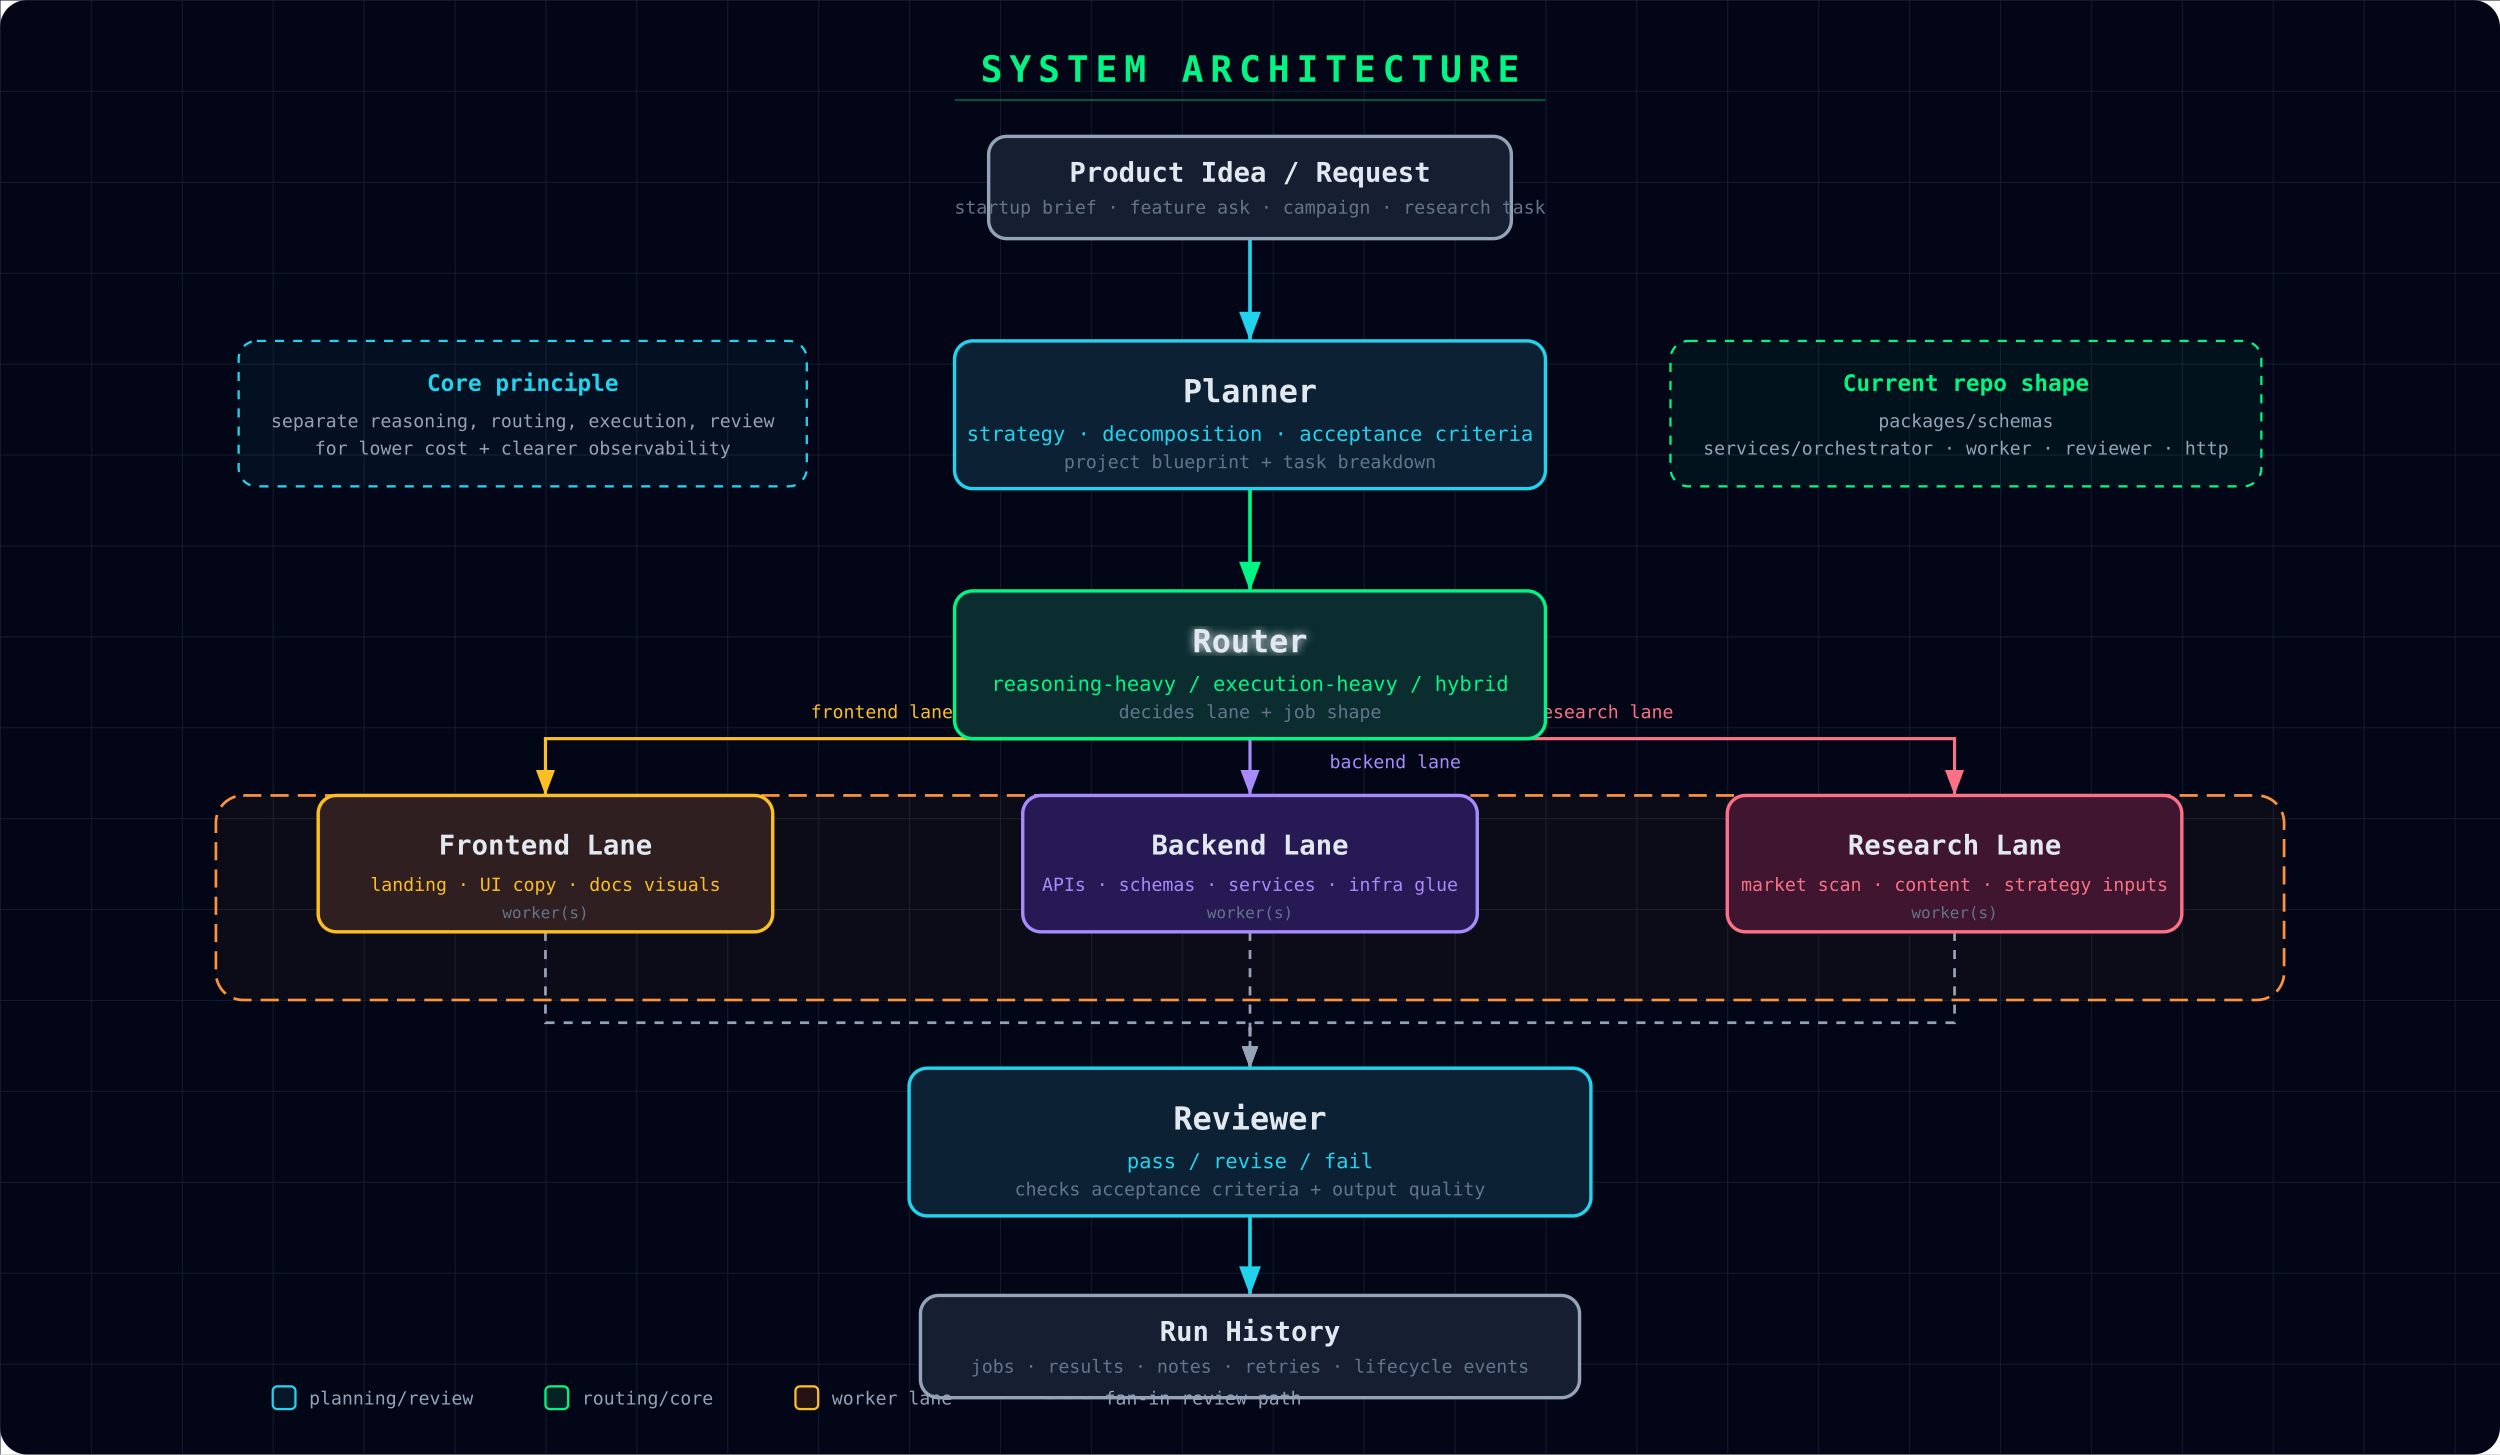
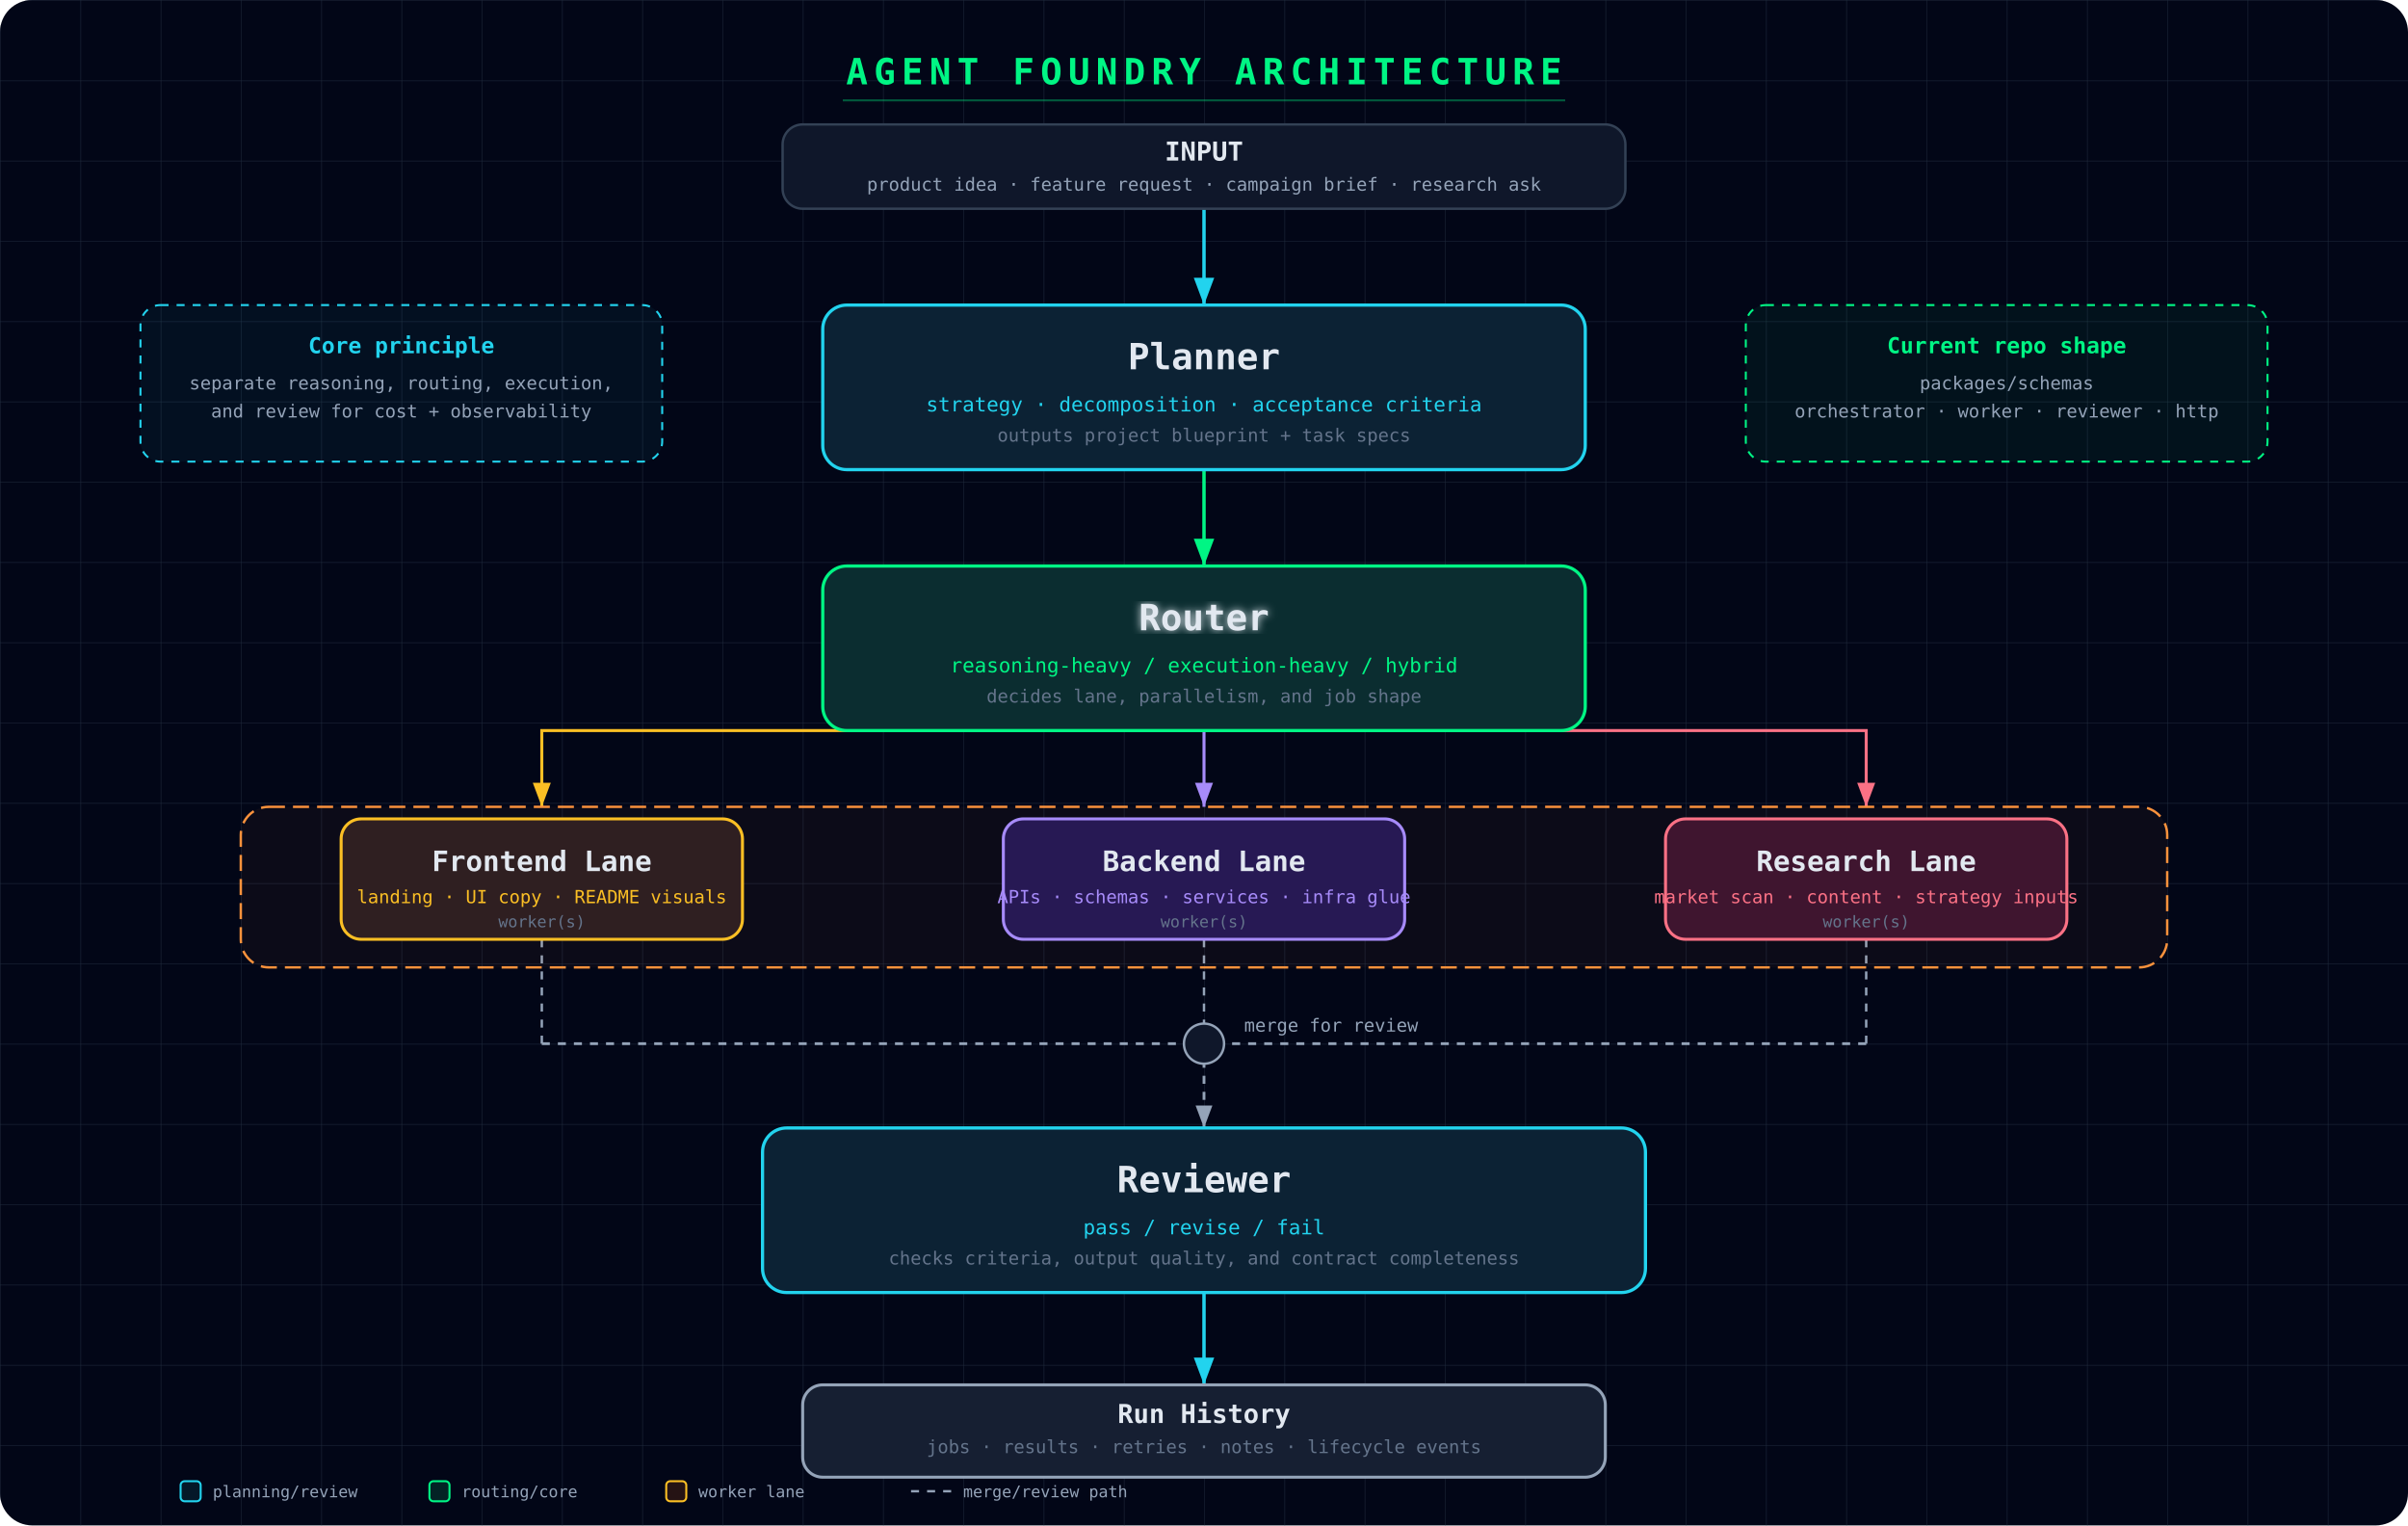
- <svg xmlns="http://www.w3.org/2000/svg" viewBox="0 0 1100 640" width="1100" height="640">
+ <svg xmlns="http://www.w3.org/2000/svg" viewBox="0 0 1200 760" width="1200" height="760">
  <defs>
    <pattern id="grid" width="40" height="40" patternUnits="userSpaceOnUse">
      <path d="M 40 0 L 0 0 0 40" fill="none" stroke="#1e293b" stroke-width="0.5" />
    </pattern>
    <marker id="arr-c" markerWidth="8" markerHeight="6" refX="8" refY="3" orient="auto">
      <polygon points="0 0, 8 3, 0 6" fill="#22d3ee" />
    </marker>
    <marker id="arr-e" markerWidth="8" markerHeight="6" refX="8" refY="3" orient="auto">
      <polygon points="0 0, 8 3, 0 6" fill="#00F584" />
    </marker>
    <marker id="arr-a" markerWidth="8" markerHeight="6" refX="8" refY="3" orient="auto">
      <polygon points="0 0, 8 3, 0 6" fill="#fbbf24" />
    </marker>
    <marker id="arr-v" markerWidth="8" markerHeight="6" refX="8" refY="3" orient="auto">
      <polygon points="0 0, 8 3, 0 6" fill="#a78bfa" />
    </marker>
    <marker id="arr-r" markerWidth="8" markerHeight="6" refX="8" refY="3" orient="auto">
      <polygon points="0 0, 8 3, 0 6" fill="#fb7185" />
    </marker>
    <marker id="arr-s" markerWidth="8" markerHeight="6" refX="8" refY="3" orient="auto">
      <polygon points="0 0, 8 3, 0 6" fill="#94a3b8" />
    </marker>
    <filter id="glow">
      <feGaussianBlur stdDeviation="2" result="b" />
      <feMerge>
        <feMergeNode in="b" />
        <feMergeNode in="SourceGraphic" />
      </feMerge>
    </filter>
  </defs>
-   <rect width="1100" height="640" fill="#020617" rx="12" />
-   <rect width="1100" height="640" fill="url(#grid)" />
-   <text x="550" y="36" text-anchor="middle" font-family="monospace" font-size="16" fill="#00F584" font-weight="700" letter-spacing="3">SYSTEM ARCHITECTURE</text>
-   <line x1="420" y1="44" x2="680" y2="44" stroke="#00F584" stroke-width="0.8" opacity="0.35" />
-   <line x1="550" y1="105" x2="550" y2="150" stroke="#22d3ee" stroke-width="1.6" marker-end="url(#arr-c)" />
-   <line x1="550" y1="215" x2="550" y2="260" stroke="#00F584" stroke-width="1.6" marker-end="url(#arr-e)" />
-   <path d="M 550 325 L 240 325 L 240 350" fill="none" stroke="#fbbf24" stroke-width="1.4" marker-end="url(#arr-a)" />
-   <text x="388" y="316" font-family="monospace" font-size="8" fill="#fbbf24" text-anchor="middle">frontend lane</text>
-   <path d="M 550 325 L 550 350" fill="none" stroke="#a78bfa" stroke-width="1.4" marker-end="url(#arr-v)" />
-   <text x="585" y="338" font-family="monospace" font-size="8" fill="#a78bfa">backend lane</text>
-   <path d="M 550 325 L 860 325 L 860 350" fill="none" stroke="#fb7185" stroke-width="1.4" marker-end="url(#arr-r)" />
-   <text x="705" y="316" font-family="monospace" font-size="8" fill="#fb7185" text-anchor="middle">research lane</text>
-   <path d="M 240 410 L 240 450 L 550 450 L 550 470" fill="none" stroke="#94a3b8" stroke-width="1.2" stroke-dasharray="4,4" marker-end="url(#arr-s)" />
-   <path d="M 550 410 L 550 470" fill="none" stroke="#94a3b8" stroke-width="1.2" stroke-dasharray="4,4" marker-end="url(#arr-s)" />
-   <path d="M 860 410 L 860 450 L 550 450 L 550 470" fill="none" stroke="#94a3b8" stroke-width="1.2" stroke-dasharray="4,4" marker-end="url(#arr-s)" />
-   <line x1="550" y1="535" x2="550" y2="570" stroke="#22d3ee" stroke-width="1.6" marker-end="url(#arr-c)" />
-   <rect x="435" y="60" width="230" height="45" rx="8" fill="#0f172a" />
-   <rect x="435" y="60" width="230" height="45" rx="8" fill="rgba(30,41,59,0.5)" stroke="#94a3b8" stroke-width="1.5" />
-   <text x="550" y="80" text-anchor="middle" font-family="monospace" font-size="12" fill="#e2e8f0" font-weight="700">Product Idea / Request</text>
-   <text x="550" y="94" text-anchor="middle" font-family="monospace" font-size="8" fill="#64748b">startup brief · feature ask · campaign · research task</text>
-   <rect x="420" y="150" width="260" height="65" rx="8" fill="#0f172a" />
-   <rect x="420" y="150" width="260" height="65" rx="8" fill="rgba(8,51,68,0.4)" stroke="#22d3ee" stroke-width="1.5" />
-   <text x="550" y="177" text-anchor="middle" font-family="monospace" font-size="14" fill="#e2e8f0" font-weight="800">Planner</text>
-   <text x="550" y="194" text-anchor="middle" font-family="monospace" font-size="9" fill="#22d3ee">strategy · decomposition · acceptance criteria</text>
-   <text x="550" y="206" text-anchor="middle" font-family="monospace" font-size="8" fill="#64748b">project blueprint + task breakdown</text>
-   <rect x="420" y="260" width="260" height="65" rx="8" fill="#0f172a" />
-   <rect x="420" y="260" width="260" height="65" rx="8" fill="rgba(6,78,59,0.4)" stroke="#00F584" stroke-width="1.5" />
-   <text x="550" y="287" text-anchor="middle" font-family="monospace" font-size="14" fill="#e2e8f0" font-weight="800" filter="url(#glow)">Router</text>
-   <text x="550" y="304" text-anchor="middle" font-family="monospace" font-size="9" fill="#00F584">reasoning-heavy / execution-heavy / hybrid</text>
-   <text x="550" y="316" text-anchor="middle" font-family="monospace" font-size="8" fill="#64748b">decides lane + job shape</text>
-   <rect x="95" y="350" width="910" height="90" rx="12" fill="rgba(251,146,60,0.04)" stroke="#fb923c" stroke-width="1.2" stroke-dasharray="8,4" />
-   <text x="550" y="366" text-anchor="middle" font-family="monospace" font-size="10" fill="#fb923c" font-weight="700">WORKER SWARM</text>
-   <rect x="140" y="350" width="200" height="60" rx="8" fill="#0f172a" />
-   <rect x="140" y="350" width="200" height="60" rx="8" fill="rgba(120,53,15,0.3)" stroke="#fbbf24" stroke-width="1.5" />
-   <text x="240" y="376" text-anchor="middle" font-family="monospace" font-size="12" fill="#e2e8f0" font-weight="700">Frontend Lane</text>
-   <text x="240" y="392" text-anchor="middle" font-family="monospace" font-size="8" fill="#fbbf24">landing · UI copy · docs visuals</text>
-   <text x="240" y="404" text-anchor="middle" font-family="monospace" font-size="7" fill="#64748b">worker(s)</text>
-   <rect x="450" y="350" width="200" height="60" rx="8" fill="#0f172a" />
-   <rect x="450" y="350" width="200" height="60" rx="8" fill="rgba(76,29,149,0.4)" stroke="#a78bfa" stroke-width="1.5" />
-   <text x="550" y="376" text-anchor="middle" font-family="monospace" font-size="12" fill="#e2e8f0" font-weight="700">Backend Lane</text>
-   <text x="550" y="392" text-anchor="middle" font-family="monospace" font-size="8" fill="#a78bfa">APIs · schemas · services · infra glue</text>
-   <text x="550" y="404" text-anchor="middle" font-family="monospace" font-size="7" fill="#64748b">worker(s)</text>
-   <rect x="760" y="350" width="200" height="60" rx="8" fill="#0f172a" />
-   <rect x="760" y="350" width="200" height="60" rx="8" fill="rgba(136,19,55,0.4)" stroke="#fb7185" stroke-width="1.5" />
-   <text x="860" y="376" text-anchor="middle" font-family="monospace" font-size="12" fill="#e2e8f0" font-weight="700">Research Lane</text>
-   <text x="860" y="392" text-anchor="middle" font-family="monospace" font-size="8" fill="#fb7185">market scan · content · strategy inputs</text>
-   <text x="860" y="404" text-anchor="middle" font-family="monospace" font-size="7" fill="#64748b">worker(s)</text>
-   <rect x="400" y="470" width="300" height="65" rx="8" fill="#0f172a" />
-   <rect x="400" y="470" width="300" height="65" rx="8" fill="rgba(8,51,68,0.4)" stroke="#22d3ee" stroke-width="1.5" />
-   <text x="550" y="497" text-anchor="middle" font-family="monospace" font-size="14" fill="#e2e8f0" font-weight="800">Reviewer</text>
-   <text x="550" y="514" text-anchor="middle" font-family="monospace" font-size="9" fill="#22d3ee">pass / revise / fail</text>
-   <text x="550" y="526" text-anchor="middle" font-family="monospace" font-size="8" fill="#64748b">checks acceptance criteria + output quality</text>
-   <rect x="405" y="570" width="290" height="45" rx="8" fill="#0f172a" />
-   <rect x="405" y="570" width="290" height="45" rx="8" fill="rgba(30,41,59,0.5)" stroke="#94a3b8" stroke-width="1.5" />
-   <text x="550" y="590" text-anchor="middle" font-family="monospace" font-size="12" fill="#e2e8f0" font-weight="700">Run History</text>
-   <text x="550" y="604" text-anchor="middle" font-family="monospace" font-size="8" fill="#64748b">jobs · results · notes · retries · lifecycle events</text>
-   <rect x="735" y="150" width="260" height="64" rx="8" fill="rgba(0,245,132,0.05)" stroke="#00F584" stroke-width="1" stroke-dasharray="4,4" />
-   <text x="865" y="172" text-anchor="middle" font-family="monospace" font-size="10" fill="#00F584" font-weight="700">Current repo shape</text>
-   <text x="865" y="188" text-anchor="middle" font-family="monospace" font-size="8" fill="#94a3b8">packages/schemas</text>
-   <text x="865" y="200" text-anchor="middle" font-family="monospace" font-size="8" fill="#94a3b8">services/orchestrator · worker · reviewer · http</text>
-   <rect x="105" y="150" width="250" height="64" rx="8" fill="rgba(34,211,238,0.05)" stroke="#22d3ee" stroke-width="1" stroke-dasharray="4,4" />
-   <text x="230" y="172" text-anchor="middle" font-family="monospace" font-size="10" fill="#22d3ee" font-weight="700">Core principle</text>
-   <text x="230" y="188" text-anchor="middle" font-family="monospace" font-size="8" fill="#94a3b8">separate reasoning, routing, execution, review</text>
-   <text x="230" y="200" text-anchor="middle" font-family="monospace" font-size="8" fill="#94a3b8">for lower cost + clearer observability</text>
-   <g transform="translate(120, 620)" font-family="monospace">
+   <rect width="1200" height="760" fill="#020617" rx="16" />
+   <rect width="1200" height="760" fill="url(#grid)" rx="16" />
+   <text x="600" y="42" text-anchor="middle" font-family="monospace" font-size="18" fill="#00F584" font-weight="700" letter-spacing="3">AGENT FOUNDRY ARCHITECTURE</text>
+   <line x1="420" y1="50" x2="780" y2="50" stroke="#00F584" opacity="0.35" />
+   <line x1="600" y1="104" x2="600" y2="152" stroke="#22d3ee" stroke-width="1.7" marker-end="url(#arr-c)" />
+   <line x1="600" y1="234" x2="600" y2="282" stroke="#00F584" stroke-width="1.7" marker-end="url(#arr-e)" />
+   <path d="M 600 364 L 270 364 L 270 402" fill="none" stroke="#fbbf24" stroke-width="1.5" marker-end="url(#arr-a)" />
+   <path d="M 600 364 L 600 402" fill="none" stroke="#a78bfa" stroke-width="1.5" marker-end="url(#arr-v)" />
+   <path d="M 600 364 L 930 364 L 930 402" fill="none" stroke="#fb7185" stroke-width="1.5" marker-end="url(#arr-r)" />
+   <text x="435" y="350" font-family="monospace" font-size="9" fill="#fbbf24">route to one or more lanes</text>
+   <line x1="270" y1="468" x2="270" y2="520" stroke="#94a3b8" stroke-width="1.2" stroke-dasharray="4,4" />
+   <line x1="600" y1="468" x2="600" y2="520" stroke="#94a3b8" stroke-width="1.2" stroke-dasharray="4,4" />
+   <line x1="930" y1="468" x2="930" y2="520" stroke="#94a3b8" stroke-width="1.2" stroke-dasharray="4,4" />
+   <line x1="270" y1="520" x2="930" y2="520" stroke="#94a3b8" stroke-width="1.4" stroke-dasharray="4,4" />
+   <line x1="600" y1="520" x2="600" y2="562" stroke="#94a3b8" stroke-width="1.4" stroke-dasharray="4,4" marker-end="url(#arr-s)" />
+   <text x="620" y="514" font-family="monospace" font-size="9" fill="#94a3b8">merge for review</text>
+   <line x1="600" y1="644" x2="600" y2="690" stroke="#22d3ee" stroke-width="1.7" marker-end="url(#arr-c)" />
+   <rect x="390" y="62" width="420" height="42" rx="10" fill="#0f172a" stroke="#334155" stroke-width="1.2" />
+   <text x="600" y="80" text-anchor="middle" font-family="monospace" font-size="13" fill="#e2e8f0" font-weight="700">INPUT</text>
+   <text x="600" y="95" text-anchor="middle" font-family="monospace" font-size="9" fill="#94a3b8">product idea · feature request · campaign brief · research ask</text>
+   <rect x="410" y="152" width="380" height="82" rx="12" fill="#0f172a" />
+   <rect x="410" y="152" width="380" height="82" rx="12" fill="rgba(8,51,68,0.4)" stroke="#22d3ee" stroke-width="1.6" />
+   <text x="600" y="184" text-anchor="middle" font-family="monospace" font-size="18" fill="#e2e8f0" font-weight="800">Planner</text>
+   <text x="600" y="205" text-anchor="middle" font-family="monospace" font-size="10" fill="#22d3ee">strategy · decomposition · acceptance criteria</text>
+   <text x="600" y="220" text-anchor="middle" font-family="monospace" font-size="9" fill="#64748b">outputs project blueprint + task specs</text>
+   <rect x="410" y="282" width="380" height="82" rx="12" fill="#0f172a" />
+   <rect x="410" y="282" width="380" height="82" rx="12" fill="rgba(6,78,59,0.4)" stroke="#00F584" stroke-width="1.6" />
+   <text x="600" y="314" text-anchor="middle" font-family="monospace" font-size="18" fill="#e2e8f0" font-weight="800" filter="url(#glow)">Router</text>
+   <text x="600" y="335" text-anchor="middle" font-family="monospace" font-size="10" fill="#00F584">reasoning-heavy / execution-heavy / hybrid</text>
+   <text x="600" y="350" text-anchor="middle" font-family="monospace" font-size="9" fill="#64748b">decides lane, parallelism, and job shape</text>
+   <rect x="120" y="402" width="960" height="80" rx="14" fill="rgba(251,146,60,0.04)" stroke="#fb923c" stroke-width="1.2" stroke-dasharray="8,4" />
+   <text x="600" y="422" text-anchor="middle" font-family="monospace" font-size="11" fill="#fb923c" font-weight="700">WORKER SWARM</text>
+   <rect x="170" y="408" width="200" height="60" rx="10" fill="#0f172a" />
+   <rect x="170" y="408" width="200" height="60" rx="10" fill="rgba(120,53,15,0.3)" stroke="#fbbf24" stroke-width="1.5" />
+   <text x="270" y="434" text-anchor="middle" font-family="monospace" font-size="14" fill="#e2e8f0" font-weight="700">Frontend Lane</text>
+   <text x="270" y="450" text-anchor="middle" font-family="monospace" font-size="9" fill="#fbbf24">landing · UI copy · README visuals</text>
+   <text x="270" y="462" text-anchor="middle" font-family="monospace" font-size="8" fill="#64748b">worker(s)</text>
+   <rect x="500" y="408" width="200" height="60" rx="10" fill="#0f172a" />
+   <rect x="500" y="408" width="200" height="60" rx="10" fill="rgba(76,29,149,0.4)" stroke="#a78bfa" stroke-width="1.5" />
+   <text x="600" y="434" text-anchor="middle" font-family="monospace" font-size="14" fill="#e2e8f0" font-weight="700">Backend Lane</text>
+   <text x="600" y="450" text-anchor="middle" font-family="monospace" font-size="9" fill="#a78bfa">APIs · schemas · services · infra glue</text>
+   <text x="600" y="462" text-anchor="middle" font-family="monospace" font-size="8" fill="#64748b">worker(s)</text>
+   <rect x="830" y="408" width="200" height="60" rx="10" fill="#0f172a" />
+   <rect x="830" y="408" width="200" height="60" rx="10" fill="rgba(136,19,55,0.4)" stroke="#fb7185" stroke-width="1.5" />
+   <text x="930" y="434" text-anchor="middle" font-family="monospace" font-size="14" fill="#e2e8f0" font-weight="700">Research Lane</text>
+   <text x="930" y="450" text-anchor="middle" font-family="monospace" font-size="9" fill="#fb7185">market scan · content · strategy inputs</text>
+   <text x="930" y="462" text-anchor="middle" font-family="monospace" font-size="8" fill="#64748b">worker(s)</text>
+   <circle cx="600" cy="520" r="10" fill="#0f172a" stroke="#94a3b8" stroke-width="1.2" />
+   <rect x="380" y="562" width="440" height="82" rx="12" fill="#0f172a" />
+   <rect x="380" y="562" width="440" height="82" rx="12" fill="rgba(8,51,68,0.4)" stroke="#22d3ee" stroke-width="1.6" />
+   <text x="600" y="594" text-anchor="middle" font-family="monospace" font-size="18" fill="#e2e8f0" font-weight="800">Reviewer</text>
+   <text x="600" y="615" text-anchor="middle" font-family="monospace" font-size="10" fill="#22d3ee">pass / revise / fail</text>
+   <text x="600" y="630" text-anchor="middle" font-family="monospace" font-size="9" fill="#64748b">checks criteria, output quality, and contract completeness</text>
+   <rect x="400" y="690" width="400" height="46" rx="10" fill="#0f172a" />
+   <rect x="400" y="690" width="400" height="46" rx="10" fill="rgba(30,41,59,0.5)" stroke="#94a3b8" stroke-width="1.5" />
+   <text x="600" y="709" text-anchor="middle" font-family="monospace" font-size="13" fill="#e2e8f0" font-weight="700">Run History</text>
+   <text x="600" y="724" text-anchor="middle" font-family="monospace" font-size="9" fill="#64748b">jobs · results · retries · notes · lifecycle events</text>
+   <rect x="70" y="152" width="260" height="78" rx="10" fill="rgba(34,211,238,0.05)" stroke="#22d3ee" stroke-width="1" stroke-dasharray="4,4" />
+   <text x="200" y="176" text-anchor="middle" font-family="monospace" font-size="11" fill="#22d3ee" font-weight="700">Core principle</text>
+   <text x="200" y="194" text-anchor="middle" font-family="monospace" font-size="9" fill="#94a3b8">separate reasoning, routing, execution,</text>
+   <text x="200" y="208" text-anchor="middle" font-family="monospace" font-size="9" fill="#94a3b8">and review for cost + observability</text>
+   <rect x="870" y="152" width="260" height="78" rx="10" fill="rgba(0,245,132,0.05)" stroke="#00F584" stroke-width="1" stroke-dasharray="4,4" />
+   <text x="1000" y="176" text-anchor="middle" font-family="monospace" font-size="11" fill="#00F584" font-weight="700">Current repo shape</text>
+   <text x="1000" y="194" text-anchor="middle" font-family="monospace" font-size="9" fill="#94a3b8">packages/schemas</text>
+   <text x="1000" y="208" text-anchor="middle" font-family="monospace" font-size="9" fill="#94a3b8">orchestrator · worker · reviewer · http</text>
+   <g transform="translate(90, 748)" font-family="monospace">
    <rect x="0" y="-10" width="10" height="10" rx="2" fill="rgba(8,51,68,0.4)" stroke="#22d3ee" stroke-width="1" />
    <text x="16" y="-2" font-size="8" fill="#94a3b8">planning/review</text>
-     <rect x="120" y="-10" width="10" height="10" rx="2" fill="rgba(6,78,59,0.4)" stroke="#00F584" stroke-width="1" />
-     <text x="136" y="-2" font-size="8" fill="#94a3b8">routing/core</text>
-     <rect x="230" y="-10" width="10" height="10" rx="2" fill="rgba(120,53,15,0.3)" stroke="#fbbf24" stroke-width="1" />
-     <text x="246" y="-2" font-size="8" fill="#94a3b8">worker lane</text>
-     <line x1="340" y1="-5" x2="360" y2="-5" stroke="#94a3b8" stroke-dasharray="4,4" stroke-width="1.2" />
-     <text x="366" y="-2" font-size="8" fill="#94a3b8">fan-in review path</text>
+     <rect x="124" y="-10" width="10" height="10" rx="2" fill="rgba(6,78,59,0.4)" stroke="#00F584" stroke-width="1" />
+     <text x="140" y="-2" font-size="8" fill="#94a3b8">routing/core</text>
+     <rect x="242" y="-10" width="10" height="10" rx="2" fill="rgba(120,53,15,0.3)" stroke="#fbbf24" stroke-width="1" />
+     <text x="258" y="-2" font-size="8" fill="#94a3b8">worker lane</text>
+     <line x1="364" y1="-5" x2="384" y2="-5" stroke="#94a3b8" stroke-dasharray="4,4" stroke-width="1.2" />
+     <text x="390" y="-2" font-size="8" fill="#94a3b8">merge/review path</text>
  </g>
</svg>
